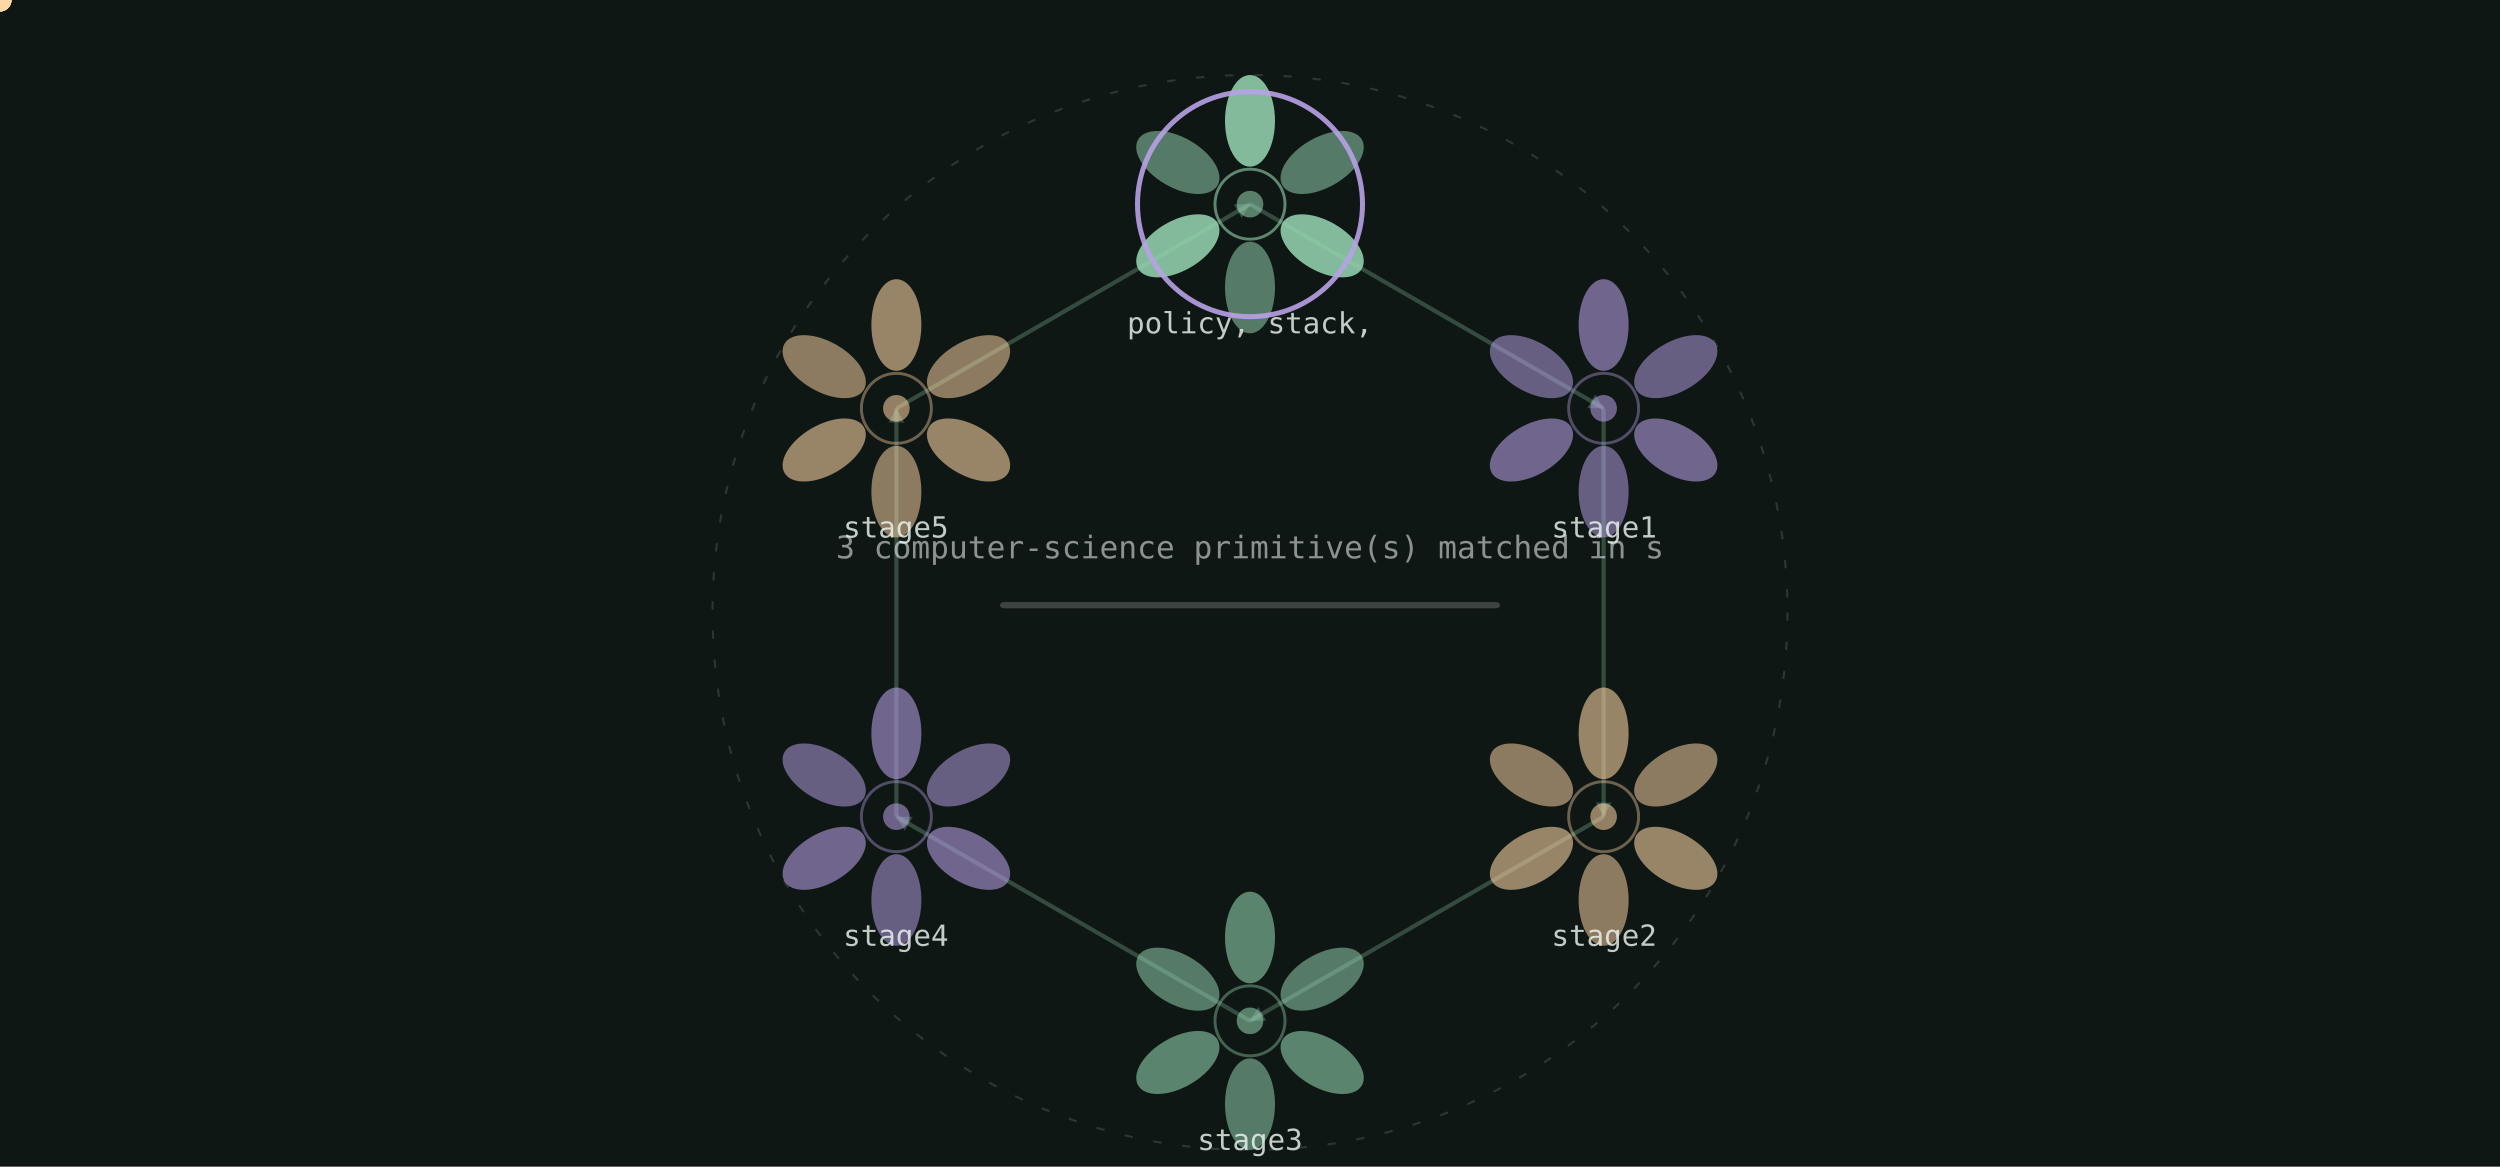
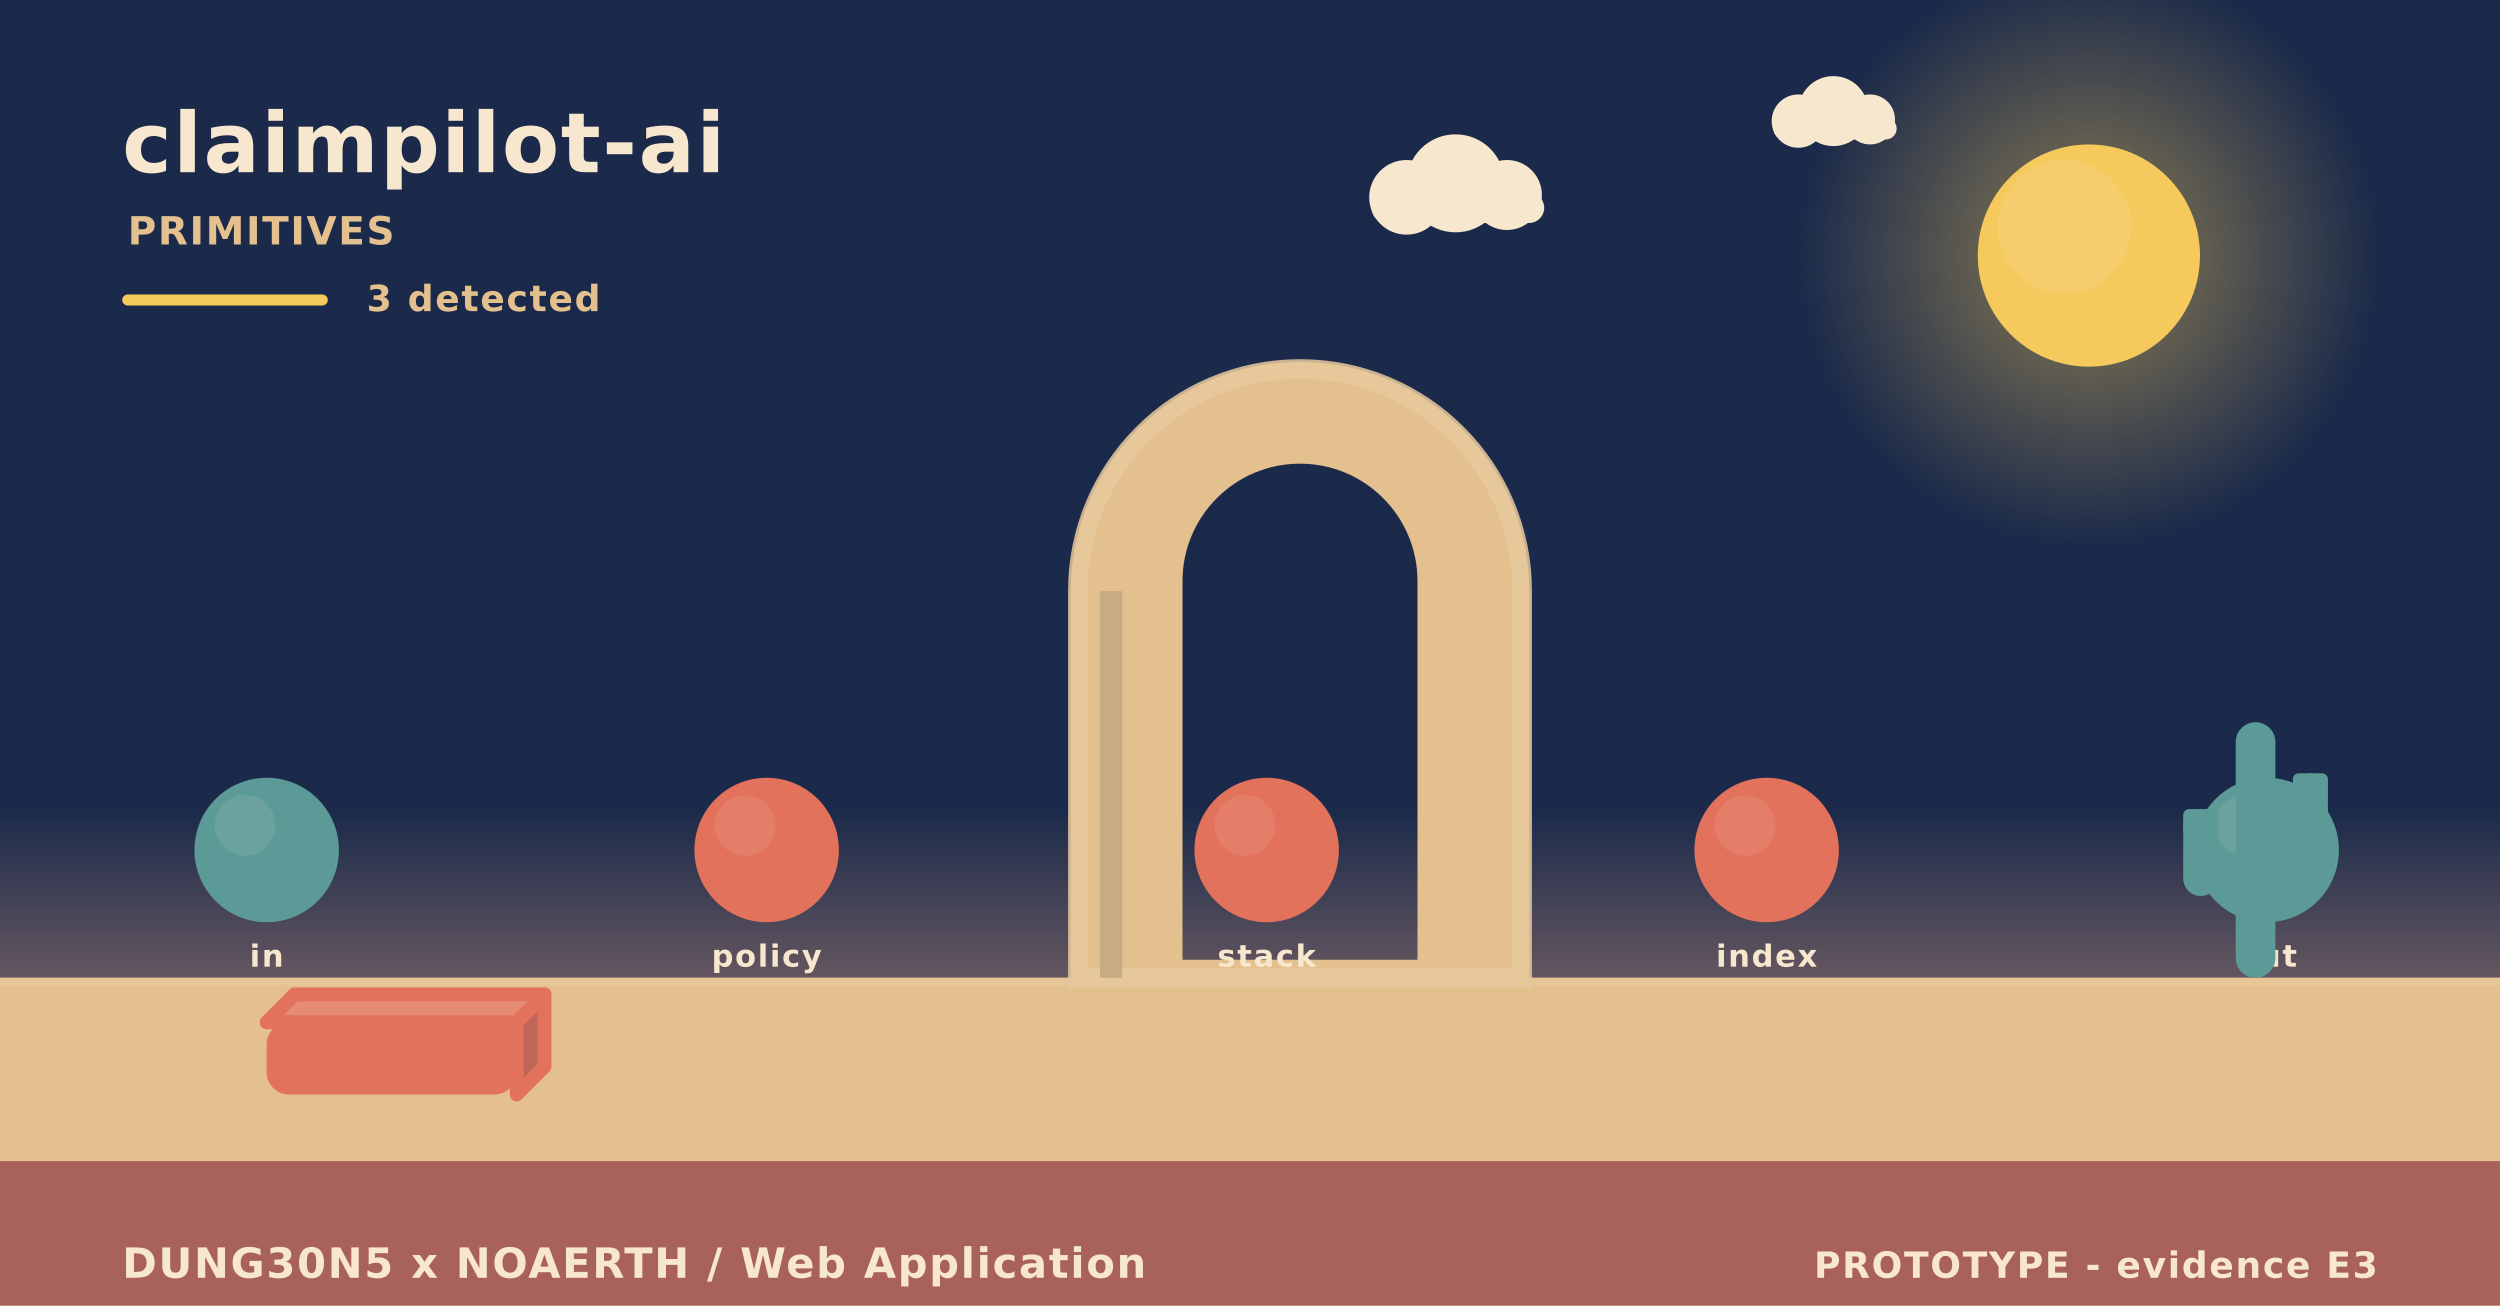
- <svg xmlns="http://www.w3.org/2000/svg" viewBox="0 0 1200 560" width="1200" height="560" role="img" aria-label="claimpilot-ai state machine">
-   <rect width="1200" height="560" fill="#0f1714" />
-   <defs>
-     <linearGradient id="gs" x1="0" y1="0" x2="1" y2="1">
-       <stop offset="0%" stop-color="#95d5b2" />
-       <stop offset="100%" stop-color="#b8a1e6" />
-     </linearGradient>
-   </defs>
-   <circle cx="600.00" cy="294.00" r="258.00" fill="none" stroke="rgba(240,248,244,0.140)" stroke-width="1.00" opacity="1.00" stroke-dasharray="4 10" />
-   <line x1="600.00" y1="98.00" x2="769.74" y2="196.00" stroke="rgba(149,213,178,0.500)" stroke-width="2.00" opacity="0.55" />
-   <polygon points="769.74,196.00 765.75,189.31 761.95,195.89" fill="rgba(149,213,178,0.500)" opacity="0.55" />
-   <g opacity="0.9">
-     <circle cx="0.00" cy="0.00" r="5.50" fill="#ffd6a5" opacity="1.00" />
-     <animateTransform attributeName="transform" type="translate" values="600.00,98.00 769.74,196.00" dur="6.95s" begin="0.0s" repeatCount="indefinite" />
-     <animateTransform attributeName="transform" type="translate" values="769.74,196.00 600.00,98.00" dur="6.95s" begin="3.475s" repeatCount="indefinite" />
+ <svg xmlns="http://www.w3.org/2000/svg" width="900" height="470" viewBox="0 0 900 470" role="img" aria-label="claimpilot-ai - how it behaves">
+   <linearGradient id="skys" x1="0" y1="0" x2="0" y2="1">
+     <stop offset="0" stop-color="#1b2a4a" />
+     <stop offset="0.62" stop-color="#1b2a4a" />
+     <stop offset="1" stop-color="#f3ad8a" />
+   </linearGradient>
+   <rect width="900" height="470" fill="url(#skys)" />
+   <radialGradient id="suns">
+     <stop offset="0.35" stop-color="#f5c95c" stop-opacity="0.34" />
+     <stop offset="1" stop-color="#f5c95c" stop-opacity="0" />
+   </radialGradient>
+   <circle cx="752" cy="92" r="104" fill="url(#suns)" />
+   <circle cx="752" cy="92" r="40" fill="#f5c95c" />
+   <circle cx="743.2" cy="81.6" r="24" fill="#f5d27e" opacity="0.5" />
+   <g>
+     <circle cx="524" cy="66" r="17.64" fill="#f6e7ce" />
+     <circle cx="506.36" cy="71.04" r="13.44" fill="#f6e7ce" />
+     <circle cx="542.48" cy="70.2" r="12.6" fill="#f6e7ce" />
+     <rect x="493.76" y="69.36" width="62.16" height="10.92" rx="5.46" fill="#f6e7ce" />
+     <animateTransform attributeName="transform" type="translate" values="0 0;24 0;0 0" dur="36s" begin="0s" repeatCount="indefinite" />
  </g>
-   <line x1="769.74" y1="196.00" x2="769.74" y2="392.00" stroke="rgba(149,213,178,0.500)" stroke-width="2.00" opacity="0.55" />
-   <polygon points="769.74,392.00 773.54,385.20 765.94,385.20" fill="rgba(149,213,178,0.500)" opacity="0.55" />
-   <g opacity="0.9">
-     <circle cx="0.00" cy="0.00" r="5.50" fill="#ffd6a5" opacity="1.00" />
-     <animateTransform attributeName="transform" type="translate" values="769.74,196.00 769.74,392.00" dur="6.95s" begin="1.158s" repeatCount="indefinite" />
-     <animateTransform attributeName="transform" type="translate" values="769.74,392.00 769.74,196.00" dur="6.95s" begin="4.633s" repeatCount="indefinite" />
+   <g>
+     <circle cx="660" cy="40" r="12.6" fill="#f6e7ce" />
+     <circle cx="647.4" cy="43.6" r="9.6" fill="#f6e7ce" />
+     <circle cx="673.2" cy="43" r="9" fill="#f6e7ce" />
+     <rect x="638.4" y="42.4" width="44.4" height="7.8" rx="3.9" fill="#f6e7ce" />
+     <animateTransform attributeName="transform" type="translate" values="0 0;-18 0;0 0" dur="46s" begin="3s" repeatCount="indefinite" />
  </g>
-   <line x1="769.74" y1="392.00" x2="600.00" y2="490.00" stroke="rgba(149,213,178,0.500)" stroke-width="2.00" opacity="0.55" />
-   <polygon points="600.00,490.00 607.79,489.89 603.99,483.31" fill="rgba(149,213,178,0.500)" opacity="0.55" />
-   <g opacity="0.9">
-     <circle cx="0.00" cy="0.00" r="5.50" fill="#ffd6a5" opacity="1.00" />
-     <animateTransform attributeName="transform" type="translate" values="769.74,392.00 600.00,490.00" dur="6.95s" begin="2.317s" repeatCount="indefinite" />
-     <animateTransform attributeName="transform" type="translate" values="600.00,490.00 769.74,392.00" dur="6.95s" begin="5.792s" repeatCount="indefinite" />
+   <rect x="0" y="352" width="900" height="118" fill="#e3c08d" />
+   <rect x="0" y="352" width="900" height="3" fill="#e6c596" />
+   <text x="44" y="62" font-family="Verdana,DejaVu Sans,sans-serif" font-size="30" font-weight="700" letter-spacing="0.6" fill="#f6e7ce" text-anchor="start">claimpilot-ai</text>
+   <text x="46" y="88" font-family="Verdana,DejaVu Sans,sans-serif" font-size="14" font-weight="700" letter-spacing="0.6" fill="#e3c08d" text-anchor="start">PRIMITIVES</text>
+   <rect x="44" y="106" width="74" height="4" rx="2" fill="#f5c95c" />
+   <text x="132" y="112" font-family="Verdana,DejaVu Sans,sans-serif" font-size="13" font-weight="700" letter-spacing="0.6" fill="#e3c08d" text-anchor="start">3 detected</text>
+   <path d="M388,352 L388,212.8 A80,80 0 0 1 548,212.8 L548,352 Z M423.2,348 L423.2,209.22 A44.8,44.8 0 0 1 512.8,209.22 L512.8,348 Z" fill="#e3c08d" fill-rule="evenodd" stroke="#e3c08d" stroke-width="5" stroke-linejoin="round" />
+   <path d="M388,352 L388,212.8 A80,80 0 0 1 548,212.8 L548,352 Z" fill="none" stroke="#e8c99d" stroke-width="7" stroke-linecap="round" opacity="0.85" />
+   <rect x="396" y="212.8" width="8" height="139.2" fill="#c7ab84" />
+   <circle cx="96" cy="306" r="26" fill="#5b9a97" />
+   <circle cx="88.2" cy="297.16" r="10.92" fill="#7aa9a2" opacity="0.55" />
+   <text x="96" y="348" font-family="Verdana,DejaVu Sans,sans-serif" font-size="11" font-weight="700" letter-spacing="0.6" fill="#f6e7ce" text-anchor="middle">in</text>
+   <g>
+     <circle cx="276" cy="306" r="26" fill="#e2725b" />
+     <circle cx="268.2" cy="297.16" r="10.92" fill="#e68972" opacity="0.55" />
+     <animate attributeName="opacity" values="0.8;1;0.8" dur="4.6s" begin="0s" repeatCount="indefinite" />
  </g>
-   <line x1="600.00" y1="490.00" x2="430.26" y2="392.00" stroke="rgba(149,213,178,0.500)" stroke-width="2.00" opacity="0.55" />
-   <polygon points="430.26,392.00 434.25,398.69 438.05,392.11" fill="rgba(149,213,178,0.500)" opacity="0.55" />
-   <g opacity="0.9">
-     <circle cx="0.00" cy="0.00" r="5.50" fill="#ffd6a5" opacity="1.00" />
-     <animateTransform attributeName="transform" type="translate" values="600.00,490.00 430.26,392.00" dur="6.95s" begin="3.475s" repeatCount="indefinite" />
-     <animateTransform attributeName="transform" type="translate" values="430.26,392.00 600.00,490.00" dur="6.95s" begin="6.95s" repeatCount="indefinite" />
+   <text x="276" y="348" font-family="Verdana,DejaVu Sans,sans-serif" font-size="11" font-weight="700" letter-spacing="0.6" fill="#f6e7ce" text-anchor="middle">policy</text>
+   <g>
+     <circle cx="456" cy="306" r="26" fill="#e2725b" />
+     <circle cx="448.2" cy="297.16" r="10.92" fill="#e68972" opacity="0.55" />
+     <animate attributeName="opacity" values="0.8;1;0.8" dur="5.2s" begin="0s" repeatCount="indefinite" />
  </g>
-   <line x1="430.26" y1="392.00" x2="430.26" y2="196.00" stroke="rgba(149,213,178,0.500)" stroke-width="2.00" opacity="0.55" />
-   <polygon points="430.26,196.00 426.46,202.80 434.06,202.80" fill="rgba(149,213,178,0.500)" opacity="0.55" />
-   <g opacity="0.9">
-     <circle cx="0.00" cy="0.00" r="5.50" fill="#ffd6a5" opacity="1.00" />
-     <animateTransform attributeName="transform" type="translate" values="430.26,392.00 430.26,196.00" dur="6.95s" begin="4.633s" repeatCount="indefinite" />
-     <animateTransform attributeName="transform" type="translate" values="430.26,196.00 430.26,392.00" dur="6.95s" begin="8.108s" repeatCount="indefinite" />
+   <text x="456" y="348" font-family="Verdana,DejaVu Sans,sans-serif" font-size="11" font-weight="700" letter-spacing="0.6" fill="#f6e7ce" text-anchor="middle">stack</text>
+   <g>
+     <circle cx="636" cy="306" r="26" fill="#e2725b" />
+     <circle cx="628.2" cy="297.16" r="10.92" fill="#e68972" opacity="0.55" />
+     <animate attributeName="opacity" values="0.8;1;0.8" dur="5.8s" begin="0s" repeatCount="indefinite" />
  </g>
-   <line x1="430.26" y1="196.00" x2="600.00" y2="98.00" stroke="rgba(149,213,178,0.500)" stroke-width="2.00" opacity="0.55" />
-   <polygon points="600.00,98.00 592.21,98.11 596.01,104.69" fill="rgba(149,213,178,0.500)" opacity="0.55" />
-   <g opacity="0.9">
-     <circle cx="0.00" cy="0.00" r="5.50" fill="#ffd6a5" opacity="1.00" />
-     <animateTransform attributeName="transform" type="translate" values="430.26,196.00 600.00,98.00" dur="6.95s" begin="5.792s" repeatCount="indefinite" />
-     <animateTransform attributeName="transform" type="translate" values="600.00,98.00 430.26,196.00" dur="6.95s" begin="9.267s" repeatCount="indefinite" />
-   </g>
-   <ellipse cx="600.00" cy="58.00" rx="12.00" ry="22.00" fill="rgba(149,213,178,0.900)" opacity="0.95" transform="rotate(0.0 600.00 58.00)" />
-   <ellipse cx="634.64" cy="78.00" rx="12.00" ry="22.00" fill="rgba(149,213,178,0.550)" opacity="0.95" transform="rotate(60.0 634.64 78.00)" />
-   <ellipse cx="634.64" cy="118.00" rx="12.00" ry="22.00" fill="rgba(149,213,178,0.900)" opacity="0.95" transform="rotate(120.0 634.64 118.00)" />
-   <ellipse cx="600.00" cy="138.00" rx="12.00" ry="22.00" fill="rgba(149,213,178,0.550)" opacity="0.95" transform="rotate(180.0 600.00 138.00)" />
-   <ellipse cx="565.36" cy="118.00" rx="12.00" ry="22.00" fill="rgba(149,213,178,0.900)" opacity="0.95" transform="rotate(240.0 565.36 118.00)" />
-   <ellipse cx="565.36" cy="78.00" rx="12.00" ry="22.00" fill="rgba(149,213,178,0.550)" opacity="0.95" transform="rotate(300.0 565.36 78.00)" />
-   <circle cx="600.00" cy="98.00" r="16.80" fill="none" stroke="rgba(149,213,178,0.900)" stroke-width="1.40" opacity="0.66" />
-   <circle cx="600.00" cy="98.00" r="6.40" fill="rgba(149,213,178,0.550)" opacity="1.00" />
-   <text x="600" y="160" font-family="ui-monospace,Menlo,monospace" font-size="14" fill="rgba(240,248,244,0.800)" text-anchor="middle">policy, stack,</text>
-   <g>
-     <circle cx="600.00" cy="98.00" r="54.00" fill="none" stroke="#b8a1e6" stroke-width="2.40" opacity="0.90" />
-     <animate attributeName="opacity" values="0.25;1.0;0.25" dur="13.9s" begin="0.0s" repeatCount="indefinite" />
-   </g>
-   <ellipse cx="769.74" cy="156.00" rx="12.00" ry="22.00" fill="rgba(184,161,230,0.600)" opacity="0.95" transform="rotate(0.0 769.74 156.00)" />
-   <ellipse cx="804.38" cy="176.00" rx="12.00" ry="22.00" fill="rgba(184,161,230,0.550)" opacity="0.95" transform="rotate(60.0 804.38 176.00)" />
-   <ellipse cx="804.38" cy="216.00" rx="12.00" ry="22.00" fill="rgba(184,161,230,0.600)" opacity="0.95" transform="rotate(120.0 804.38 216.00)" />
-   <ellipse cx="769.74" cy="236.00" rx="12.00" ry="22.00" fill="rgba(184,161,230,0.550)" opacity="0.95" transform="rotate(180.0 769.74 236.00)" />
-   <ellipse cx="735.10" cy="216.00" rx="12.00" ry="22.00" fill="rgba(184,161,230,0.600)" opacity="0.95" transform="rotate(240.0 735.10 216.00)" />
-   <ellipse cx="735.10" cy="176.00" rx="12.00" ry="22.00" fill="rgba(184,161,230,0.550)" opacity="0.95" transform="rotate(300.0 735.10 176.00)" />
-   <circle cx="769.74" cy="196.00" r="16.80" fill="none" stroke="rgba(184,161,230,0.600)" stroke-width="1.40" opacity="0.66" />
-   <circle cx="769.74" cy="196.00" r="6.40" fill="rgba(184,161,230,0.550)" opacity="1.00" />
-   <text x="770" y="258" font-family="ui-monospace,Menlo,monospace" font-size="14" fill="rgba(240,248,244,0.800)" text-anchor="middle">stage1</text>
-   <ellipse cx="769.74" cy="352.00" rx="12.00" ry="22.00" fill="rgba(255,214,165,0.600)" opacity="0.95" transform="rotate(0.0 769.74 352.00)" />
-   <ellipse cx="804.38" cy="372.00" rx="12.00" ry="22.00" fill="rgba(255,214,165,0.550)" opacity="0.95" transform="rotate(60.0 804.38 372.00)" />
-   <ellipse cx="804.38" cy="412.00" rx="12.00" ry="22.00" fill="rgba(255,214,165,0.600)" opacity="0.95" transform="rotate(120.0 804.38 412.00)" />
-   <ellipse cx="769.74" cy="432.00" rx="12.00" ry="22.00" fill="rgba(255,214,165,0.550)" opacity="0.95" transform="rotate(180.0 769.74 432.00)" />
-   <ellipse cx="735.10" cy="412.00" rx="12.00" ry="22.00" fill="rgba(255,214,165,0.600)" opacity="0.95" transform="rotate(240.0 735.10 412.00)" />
-   <ellipse cx="735.10" cy="372.00" rx="12.00" ry="22.00" fill="rgba(255,214,165,0.550)" opacity="0.95" transform="rotate(300.0 735.10 372.00)" />
-   <circle cx="769.74" cy="392.00" r="16.80" fill="none" stroke="rgba(255,214,165,0.600)" stroke-width="1.40" opacity="0.66" />
-   <circle cx="769.74" cy="392.00" r="6.40" fill="rgba(255,214,165,0.550)" opacity="1.00" />
-   <text x="770" y="454" font-family="ui-monospace,Menlo,monospace" font-size="14" fill="rgba(240,248,244,0.800)" text-anchor="middle">stage2</text>
-   <ellipse cx="600.00" cy="450.00" rx="12.00" ry="22.00" fill="rgba(149,213,178,0.600)" opacity="0.95" transform="rotate(0.0 600.00 450.00)" />
-   <ellipse cx="634.64" cy="470.00" rx="12.00" ry="22.00" fill="rgba(149,213,178,0.550)" opacity="0.95" transform="rotate(60.0 634.64 470.00)" />
-   <ellipse cx="634.64" cy="510.00" rx="12.00" ry="22.00" fill="rgba(149,213,178,0.600)" opacity="0.95" transform="rotate(120.0 634.64 510.00)" />
-   <ellipse cx="600.00" cy="530.00" rx="12.00" ry="22.00" fill="rgba(149,213,178,0.550)" opacity="0.95" transform="rotate(180.0 600.00 530.00)" />
-   <ellipse cx="565.36" cy="510.00" rx="12.00" ry="22.00" fill="rgba(149,213,178,0.600)" opacity="0.95" transform="rotate(240.0 565.36 510.00)" />
-   <ellipse cx="565.36" cy="470.00" rx="12.00" ry="22.00" fill="rgba(149,213,178,0.550)" opacity="0.95" transform="rotate(300.0 565.36 470.00)" />
-   <circle cx="600.00" cy="490.00" r="16.80" fill="none" stroke="rgba(149,213,178,0.600)" stroke-width="1.40" opacity="0.66" />
-   <circle cx="600.00" cy="490.00" r="6.40" fill="rgba(149,213,178,0.550)" opacity="1.00" />
-   <text x="600" y="552" font-family="ui-monospace,Menlo,monospace" font-size="14" fill="rgba(240,248,244,0.800)" text-anchor="middle">stage3</text>
-   <ellipse cx="430.26" cy="352.00" rx="12.00" ry="22.00" fill="rgba(184,161,230,0.600)" opacity="0.95" transform="rotate(0.0 430.26 352.00)" />
-   <ellipse cx="464.90" cy="372.00" rx="12.00" ry="22.00" fill="rgba(184,161,230,0.550)" opacity="0.95" transform="rotate(60.0 464.90 372.00)" />
-   <ellipse cx="464.90" cy="412.00" rx="12.00" ry="22.00" fill="rgba(184,161,230,0.600)" opacity="0.95" transform="rotate(120.0 464.90 412.00)" />
-   <ellipse cx="430.26" cy="432.00" rx="12.00" ry="22.00" fill="rgba(184,161,230,0.550)" opacity="0.95" transform="rotate(180.0 430.26 432.00)" />
-   <ellipse cx="395.62" cy="412.00" rx="12.00" ry="22.00" fill="rgba(184,161,230,0.600)" opacity="0.95" transform="rotate(240.0 395.62 412.00)" />
-   <ellipse cx="395.62" cy="372.00" rx="12.00" ry="22.00" fill="rgba(184,161,230,0.550)" opacity="0.95" transform="rotate(300.0 395.62 372.00)" />
-   <circle cx="430.26" cy="392.00" r="16.80" fill="none" stroke="rgba(184,161,230,0.600)" stroke-width="1.40" opacity="0.66" />
-   <circle cx="430.26" cy="392.00" r="6.40" fill="rgba(184,161,230,0.550)" opacity="1.00" />
-   <text x="430" y="454" font-family="ui-monospace,Menlo,monospace" font-size="14" fill="rgba(240,248,244,0.800)" text-anchor="middle">stage4</text>
-   <ellipse cx="430.26" cy="156.00" rx="12.00" ry="22.00" fill="rgba(255,214,165,0.600)" opacity="0.95" transform="rotate(0.0 430.26 156.00)" />
-   <ellipse cx="464.90" cy="176.00" rx="12.00" ry="22.00" fill="rgba(255,214,165,0.550)" opacity="0.95" transform="rotate(60.0 464.90 176.00)" />
-   <ellipse cx="464.90" cy="216.00" rx="12.00" ry="22.00" fill="rgba(255,214,165,0.600)" opacity="0.95" transform="rotate(120.0 464.90 216.00)" />
-   <ellipse cx="430.26" cy="236.00" rx="12.00" ry="22.00" fill="rgba(255,214,165,0.550)" opacity="0.95" transform="rotate(180.0 430.26 236.00)" />
-   <ellipse cx="395.62" cy="216.00" rx="12.00" ry="22.00" fill="rgba(255,214,165,0.600)" opacity="0.95" transform="rotate(240.0 395.62 216.00)" />
-   <ellipse cx="395.62" cy="176.00" rx="12.00" ry="22.00" fill="rgba(255,214,165,0.550)" opacity="0.95" transform="rotate(300.0 395.62 176.00)" />
-   <circle cx="430.26" cy="196.00" r="16.80" fill="none" stroke="rgba(255,214,165,0.600)" stroke-width="1.40" opacity="0.66" />
-   <circle cx="430.26" cy="196.00" r="6.40" fill="rgba(255,214,165,0.550)" opacity="1.00" />
-   <text x="430" y="258" font-family="ui-monospace,Menlo,monospace" font-size="14" fill="rgba(240,248,244,0.800)" text-anchor="middle">stage5</text>
-   <rect x="480.00" y="289.00" width="240.00" height="3.00" rx="2.00" fill="rgba(240,248,244,0.200)" opacity="1.00" />
-   <text x="600" y="268" font-family="ui-monospace,Menlo,monospace" font-size="15" fill="rgba(240,248,244,0.550)" text-anchor="middle">3 computer-science primitive(s) matched in s</text>
+   <text x="636" y="348" font-family="Verdana,DejaVu Sans,sans-serif" font-size="11" font-weight="700" letter-spacing="0.6" fill="#f6e7ce" text-anchor="middle">index</text>
+   <circle cx="816" cy="306" r="26" fill="#5b9a97" />
+   <circle cx="808.2" cy="297.16" r="10.92" fill="#7aa9a2" opacity="0.55" />
+   <text x="816" y="348" font-family="Verdana,DejaVu Sans,sans-serif" font-size="11" font-weight="700" letter-spacing="0.6" fill="#f6e7ce" text-anchor="middle">out</text>
+   <path d="M96,368 L186,368 L196,358 L106,358 Z" fill="#e68c74" stroke="#e2725b" stroke-width="5" stroke-linejoin="round" />
+   <path d="M186,368 L196,358 L196,384 L186,394 Z" fill="#c06658" stroke="#e2725b" stroke-width="5" stroke-linejoin="round" />
+   <rect x="96" y="368" width="90" height="26" rx="8" fill="#e2725b" />
+   <rect x="804.86" y="260" width="14.28" height="92" rx="7.14" fill="#5b9a97" />
+   <rect x="785.96" y="291.28" width="12.6" height="31.28" rx="6.3" fill="#5b9a97" />
+   <rect x="785.96" y="291.28" width="12.6" height="9.2" rx="2.1" fill="#5b9a97" />
+   <rect x="825.44" y="278.4" width="12.6" height="31.28" rx="6.3" fill="#5b9a97" />
+   <rect x="825.44" y="278.4" width="12.6" height="9.2" rx="2.1" fill="#5b9a97" />
+   <rect x="0" y="418" width="900" height="52" rx="0" fill="#a65c56" opacity="0.94" />
+   <text x="44" y="460" font-family="Verdana,DejaVu Sans,sans-serif" font-size="15" font-weight="700" letter-spacing="0.6" fill="#f6e7ce" text-anchor="start">DUNG30N5 x NOAERTH  /  Web Application</text>
+   <text x="856" y="460" font-family="Verdana,DejaVu Sans,sans-serif" font-size="13" font-weight="700" letter-spacing="0.6" fill="#f6e7ce" text-anchor="end">PROTOTYPE  -  evidence E3</text>
</svg>
